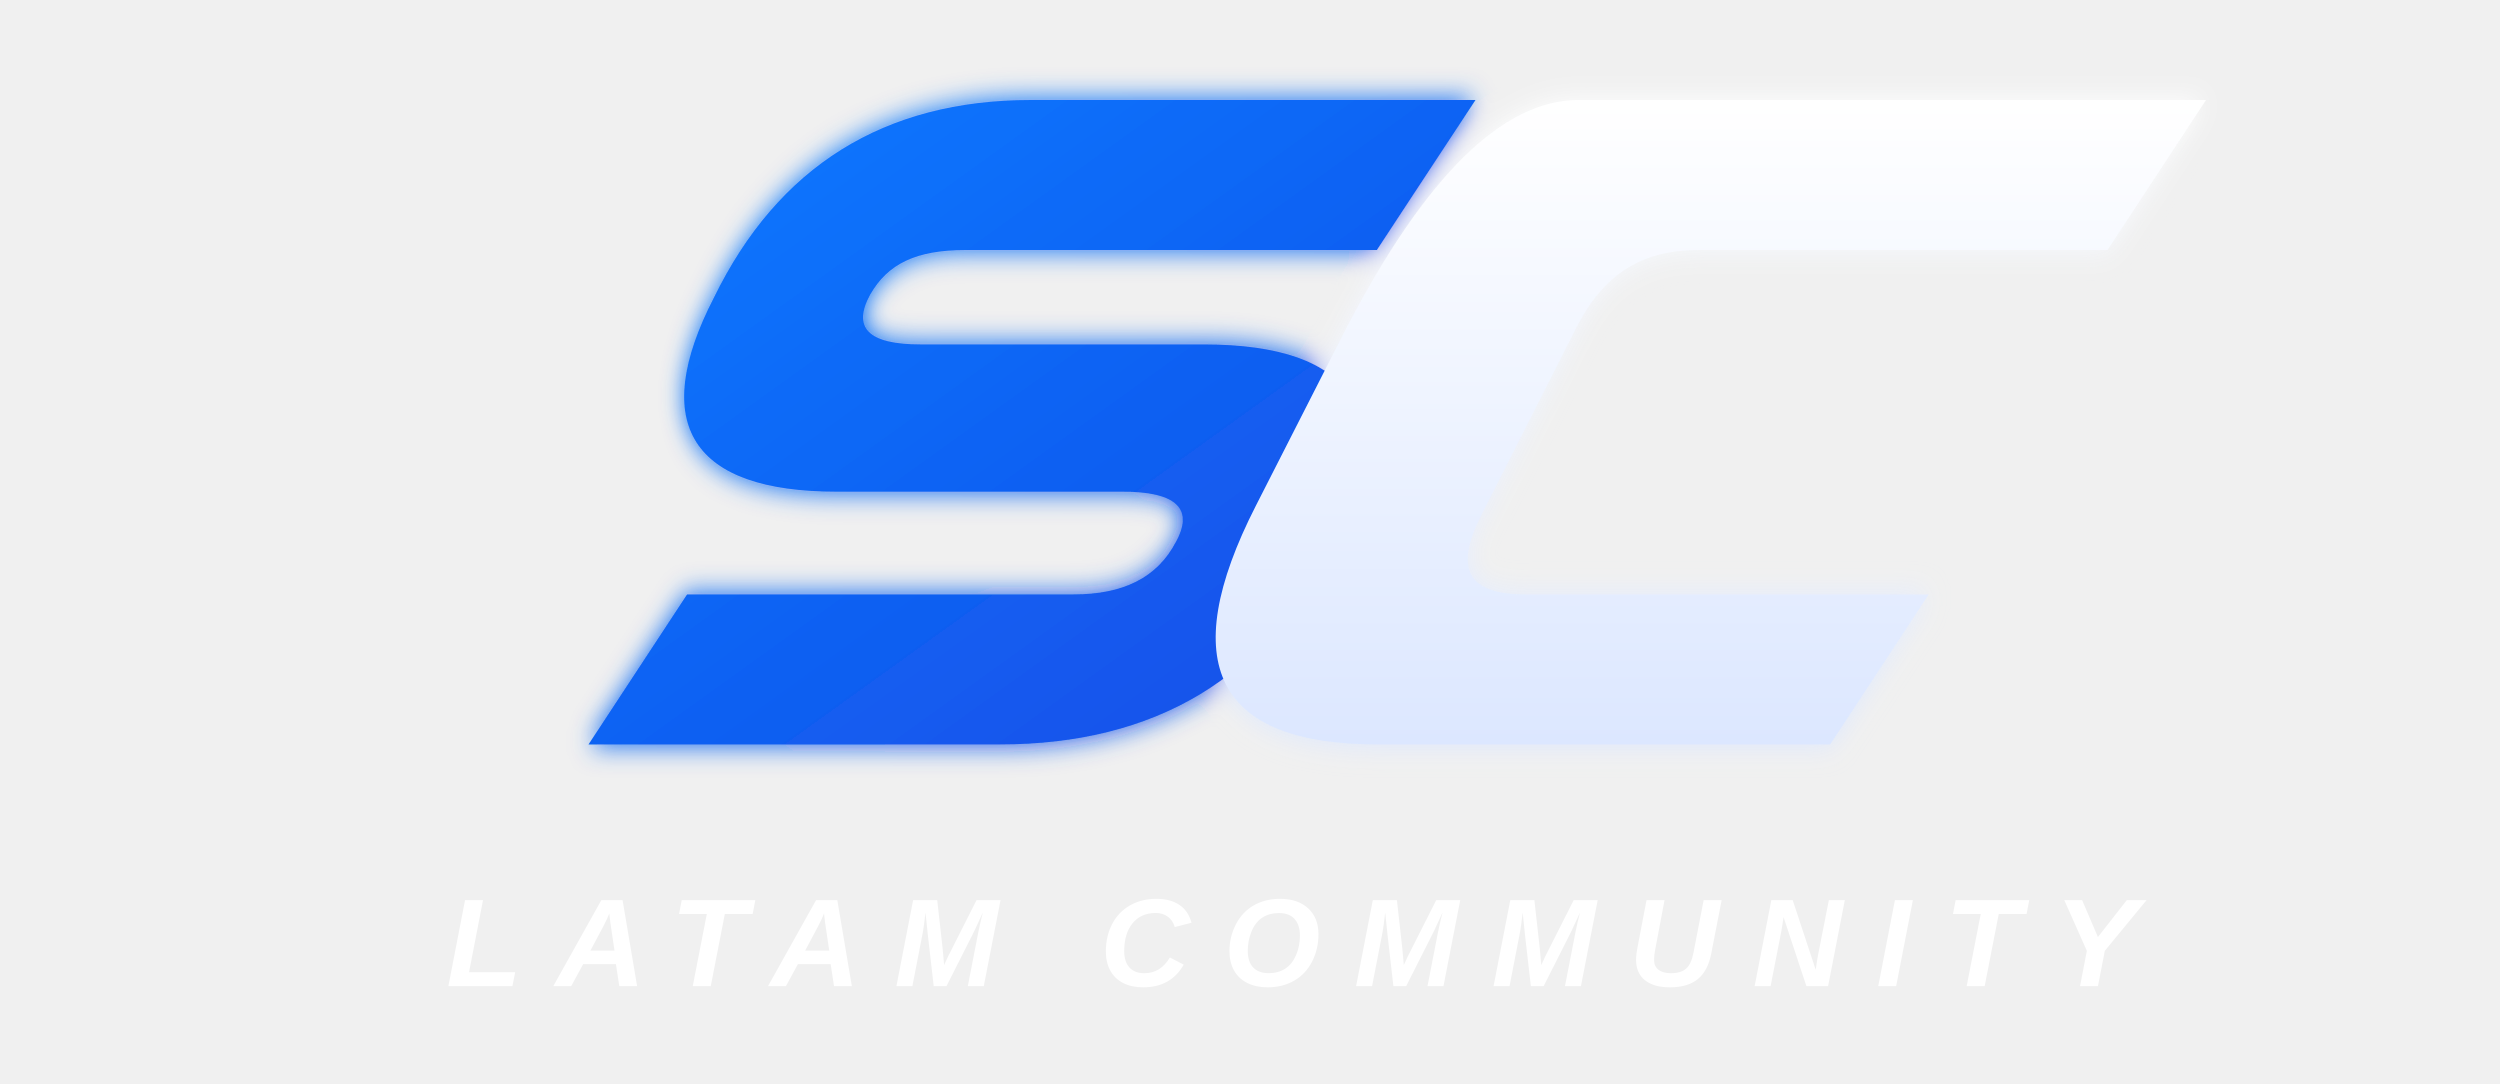
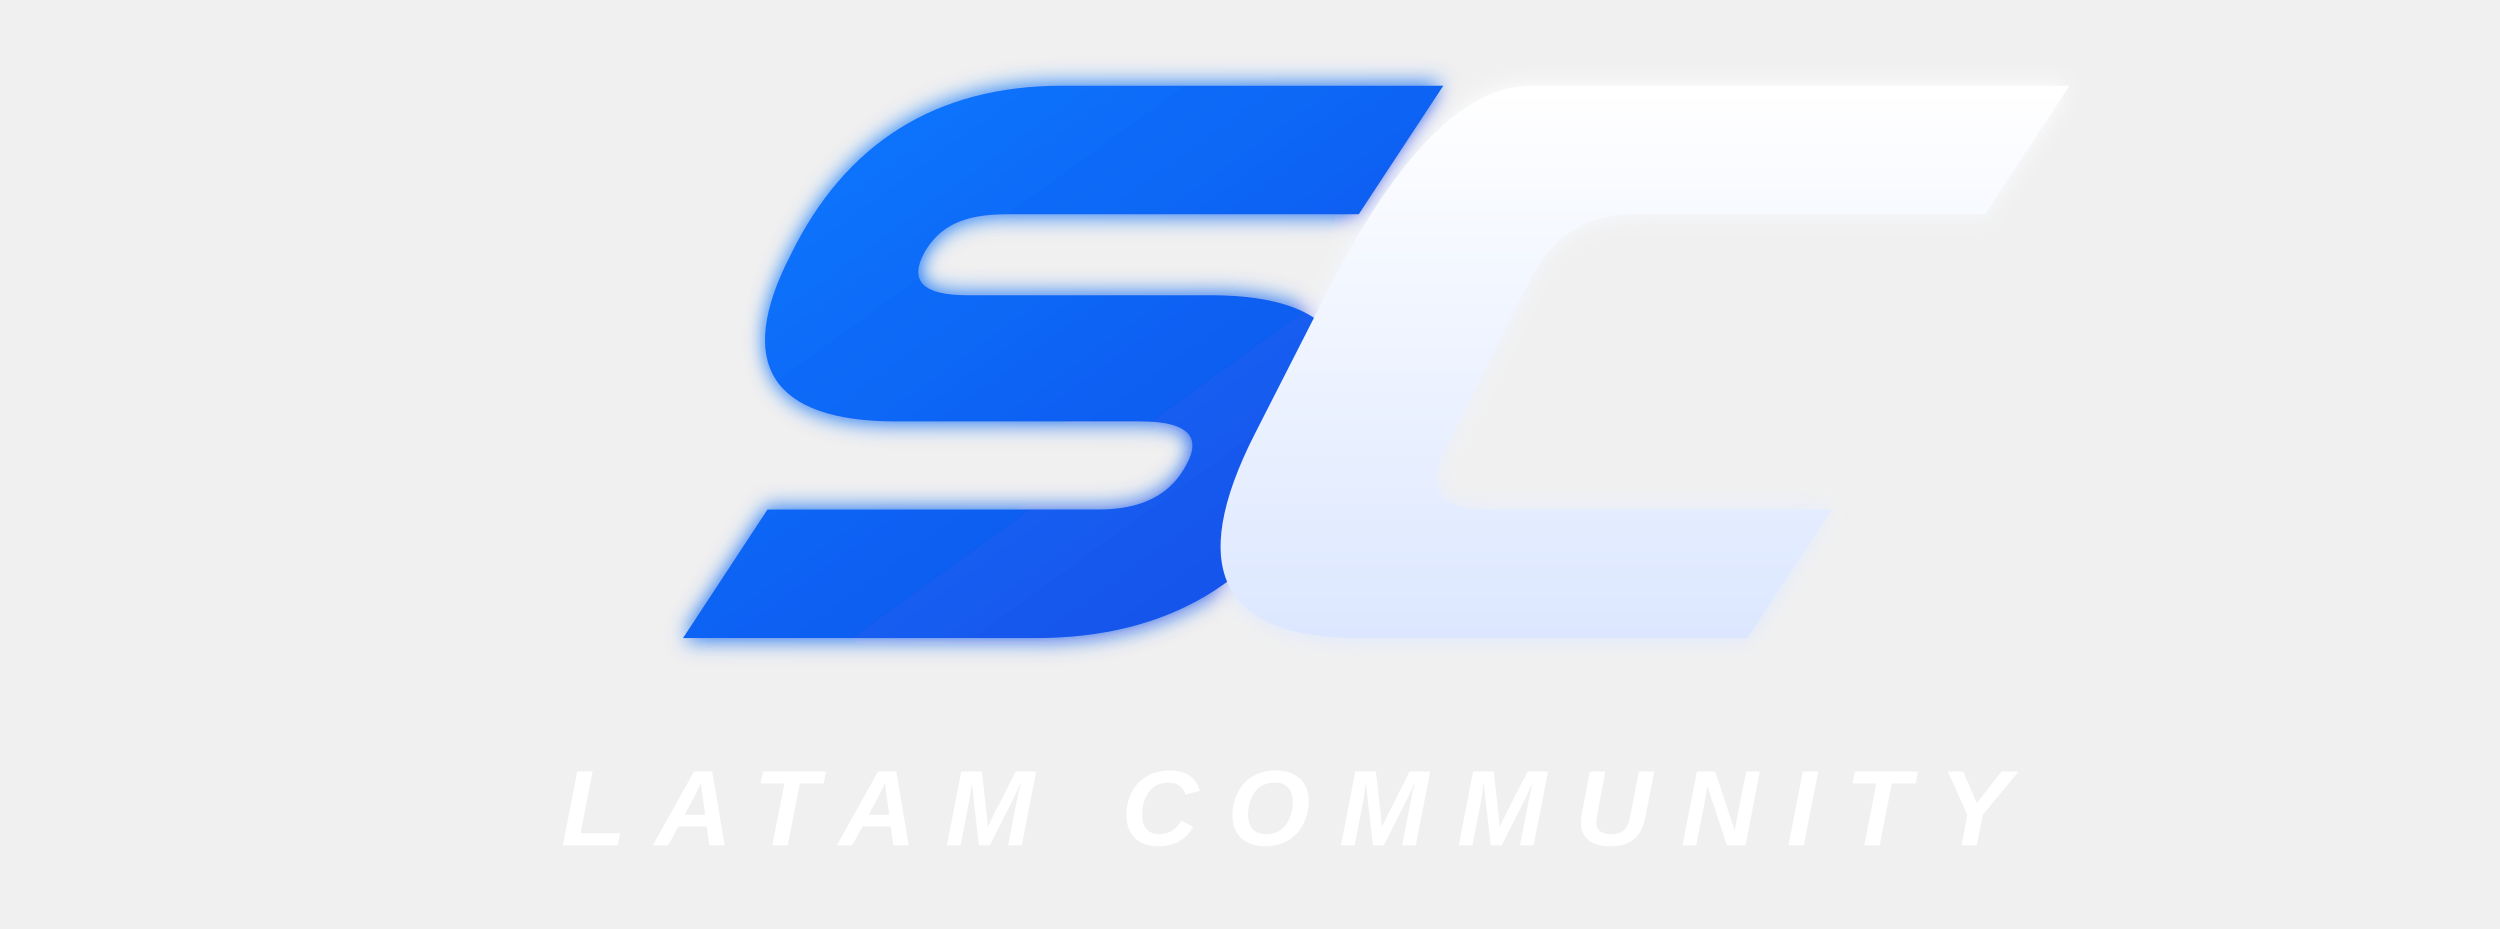
- <svg xmlns="http://www.w3.org/2000/svg" viewBox="0 0 900 390" role="img" aria-label="SC LATAM COMMUNITY">
+ <svg xmlns="http://www.w3.org/2000/svg" viewBox="0 0 1050 390" role="img" aria-label="SC LATAM COMMUNITY">
  <defs>
    <linearGradient id="blue" x1="0" y1="0" x2="1" y2="1">
      <stop stop-color="#0878ff" />
      <stop offset="1" stop-color="#174ee8" />
    </linearGradient>
    <linearGradient id="white" x1="0" y1="0" x2="0" y2="1">
      <stop stop-color="#fff" />
      <stop offset="1" stop-color="#dce7ff" />
    </linearGradient>
    <filter id="glow" x="-20%" y="-20%" width="140%" height="140%">
      <feGaussianBlur stdDeviation="5" result="b" />
      <feMerge>
        <feMergeNode in="b" />
        <feMergeNode in="SourceGraphic" />
      </feMerge>
    </filter>
  </defs>
-   <g transform="translate(265 18) skewX(-12)" filter="url(#glow)">
+   <g transform="translate(340 18) skewX(-12)" filter="url(#glow)">
    <path fill="url(#blue)" d="M20 18h250l-24 54H98c-18 0-27 5-31 16-4 12 3 18 22 18h102c54 0 76 25 62 72-14 48-49 72-105 72H0l24-54h139c18 0 29-6 33-19 4-12-4-18-23-18H70c-52 0-73-24-59-70C24 42 57 18 110 18z" />
    <path fill="url(#white)" d="M307 18h226l-24 54H362c-20 0-32 8-38 27l-20 68c-6 20 1 29 22 29h145l-24 54H284c-58 0-79-29-62-86l19-64c17-55 39-82 66-82z" />
  </g>
  <g fill="#fff" font-family="Arial Black,Arial,sans-serif" font-weight="900" font-style="italic" text-anchor="middle">
-     <text x="465" y="355" font-size="45" letter-spacing="12">LATAM COMMUNITY</text>
+     <text x="540" y="355" font-size="45" letter-spacing="12">LATAM COMMUNITY</text>
  </g>
</svg>
